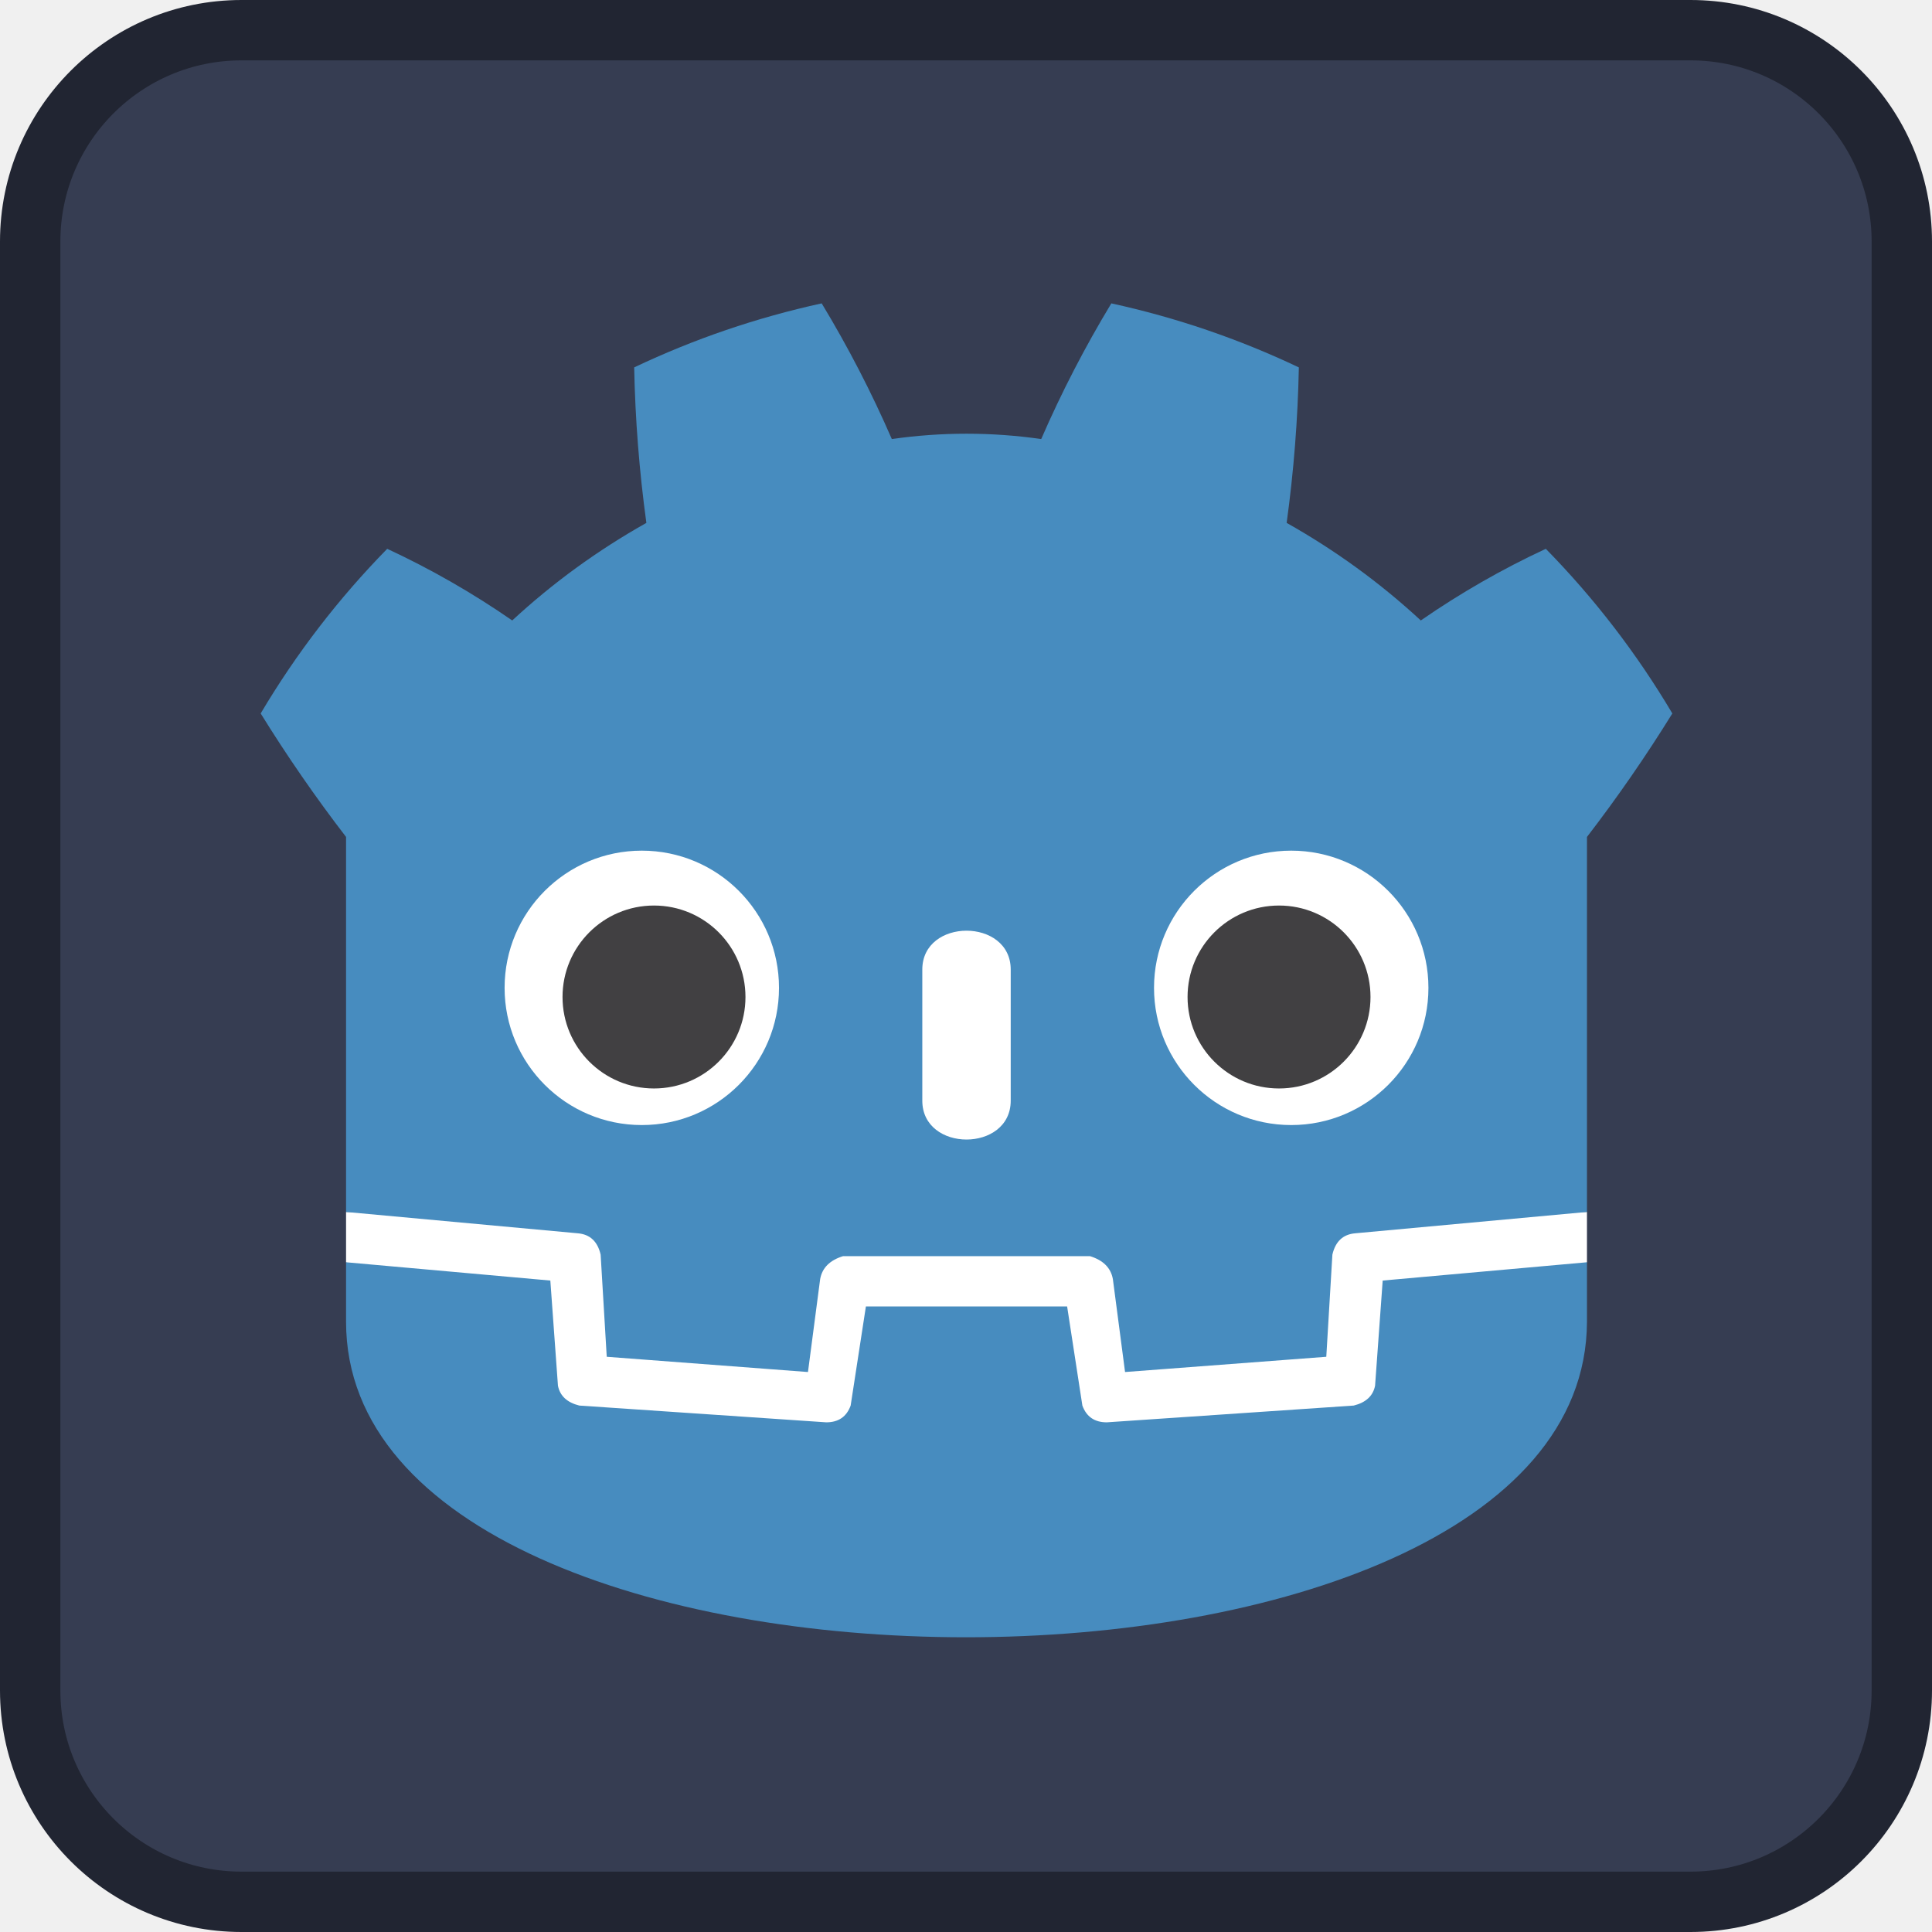
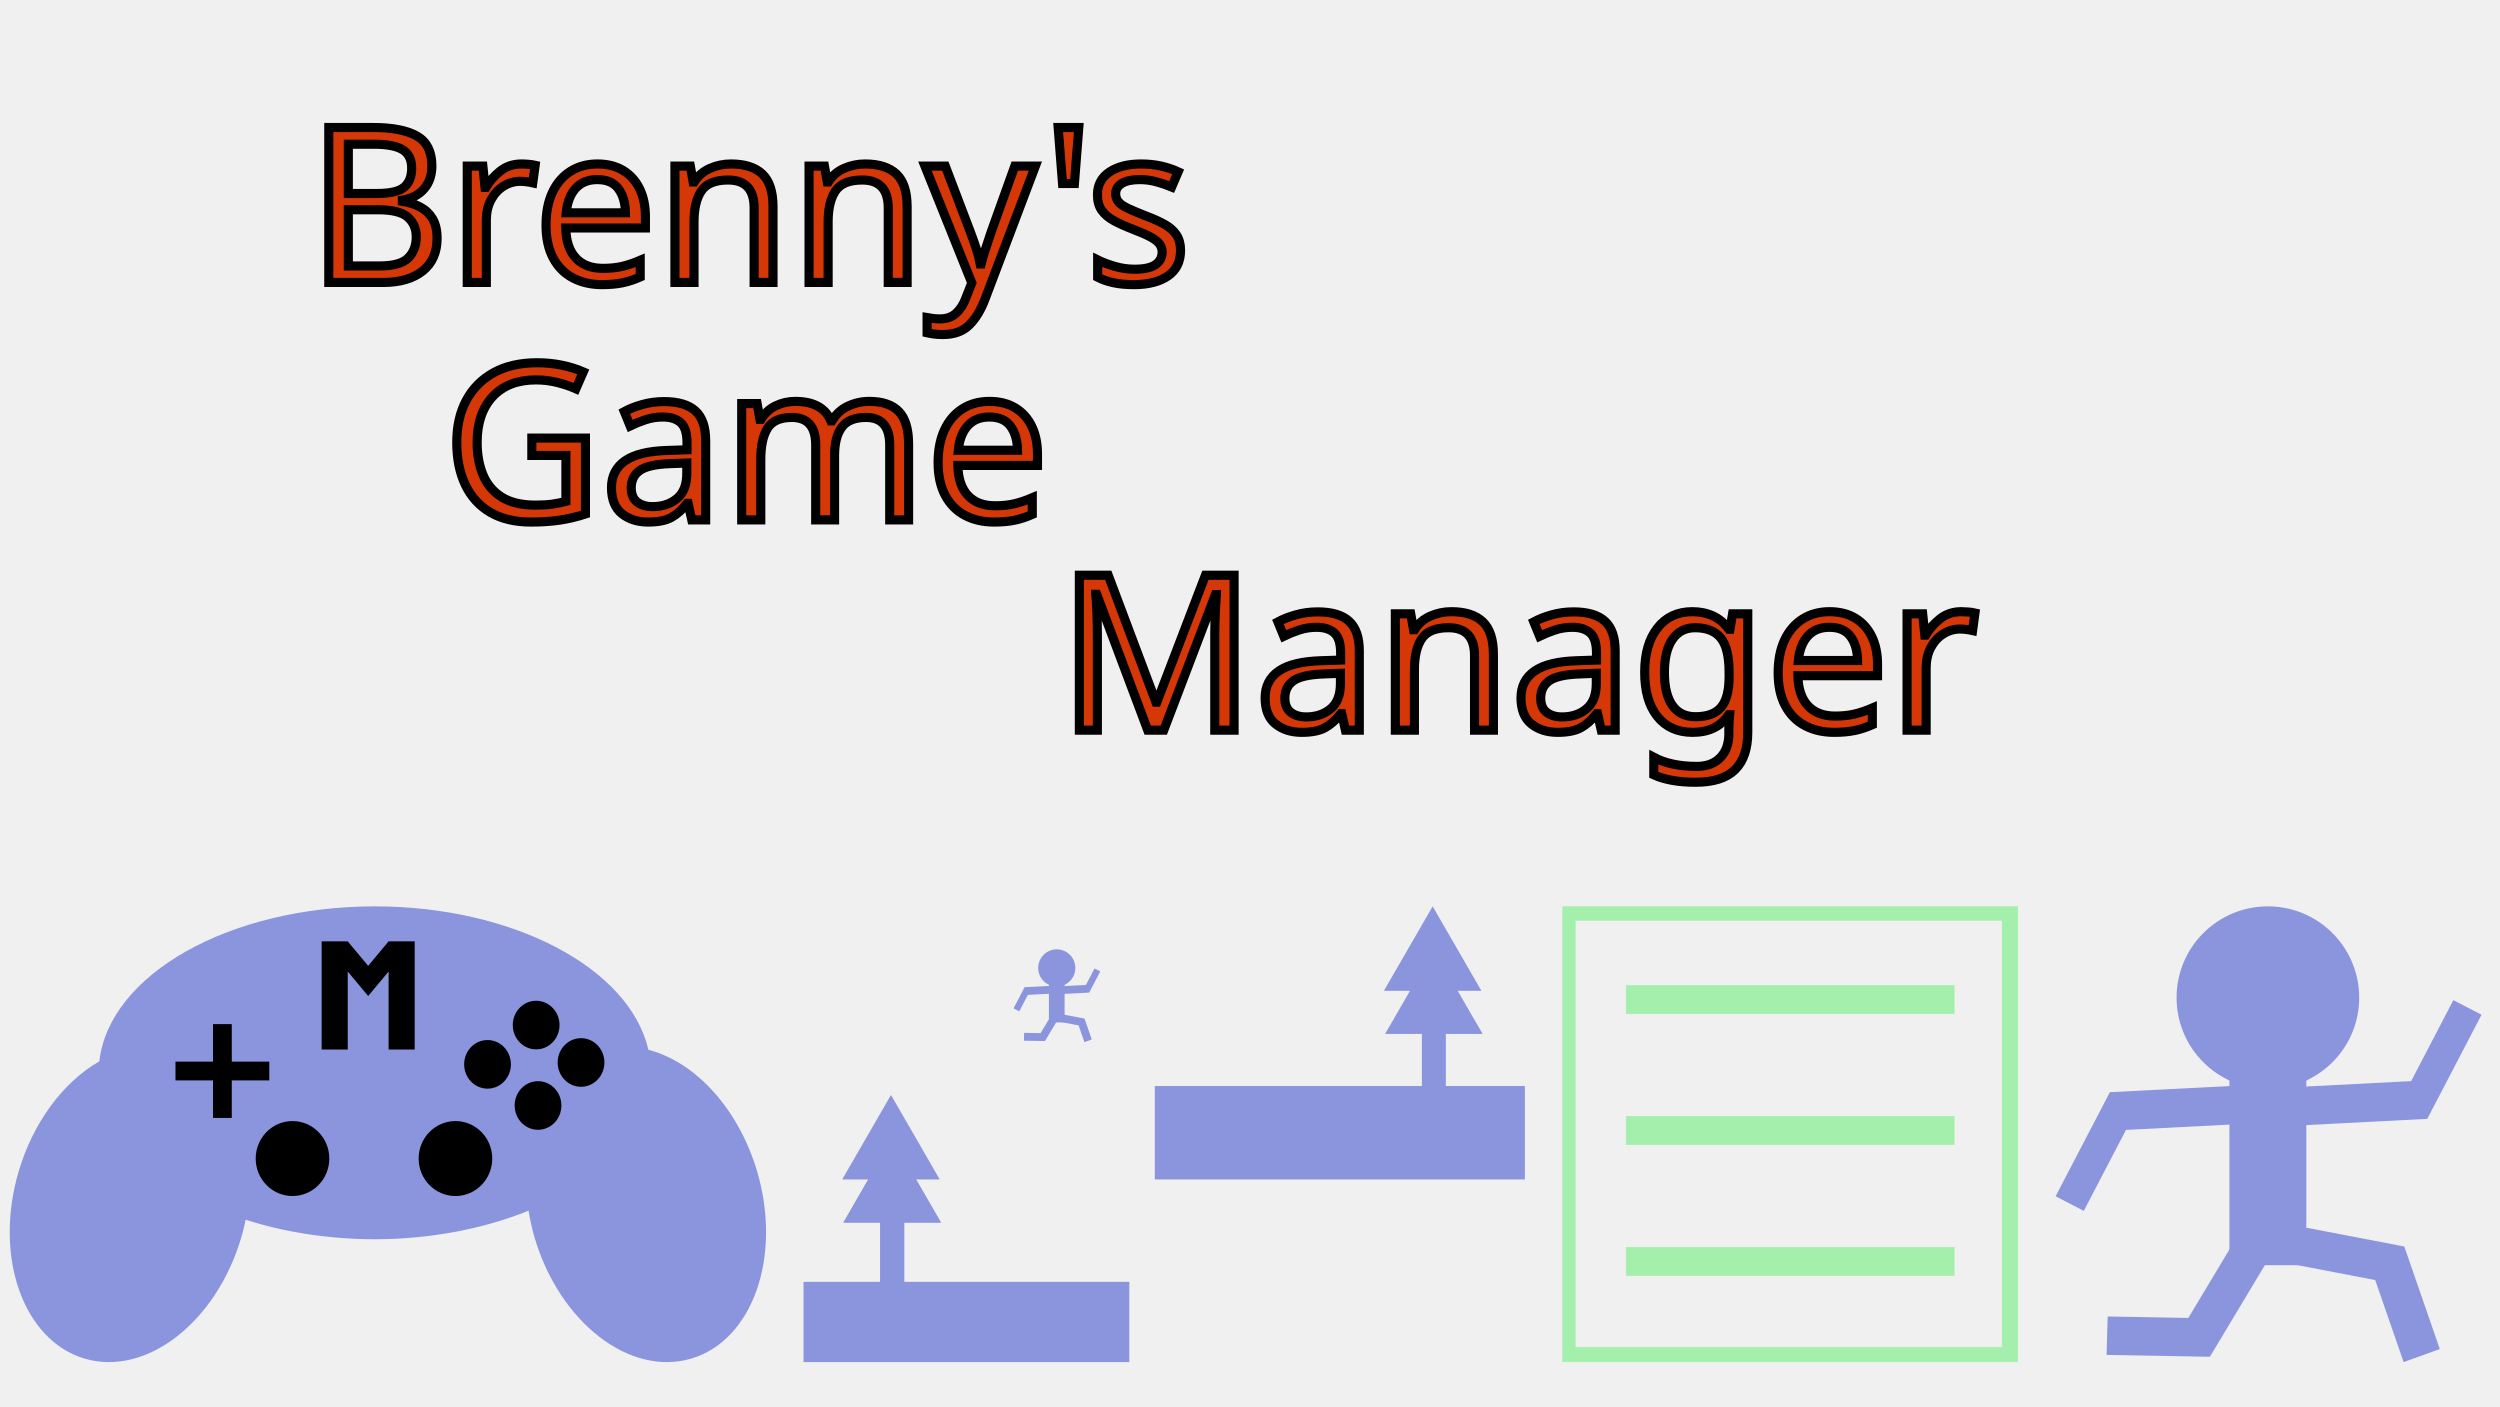
- <svg xmlns="http://www.w3.org/2000/svg" width="128" height="128">
-   <rect width="124" height="124" x="2" y="2" fill="#363d52" stroke="#212532" stroke-width="4" rx="14" />
-   <g fill="#fff" transform="translate(12.322 12.322)scale(.101)">
-     <path d="M105 673v33q407 354 814 0v-33z" />
-     <path fill="#478cbf" d="m105 673 152 14q12 1 15 14l4 67 132 10 8-61q2-11 15-15h162q13 4 15 15l8 61 132-10 4-67q3-13 15-14l152-14V427q30-39 56-81-35-59-83-108-43 20-82 47-40-37-88-64 7-51 8-102-59-28-123-42-26 43-46 89-49-7-98 0-20-46-46-89-64 14-123 42 1 51 8 102-48 27-88 64-39-27-82-47-48 49-83 108 26 42 56 81zm0 33v39c0 276 813 276 814 0v-39l-134 12-5 69q-2 10-14 13l-162 11q-12 0-16-11l-10-65H446l-10 65q-4 11-16 11l-162-11q-12-3-14-13l-5-69z" />
-     <path d="M483 600c0 34 58 34 58 0v-86c0-34-58-34-58 0z" />
-     <circle cx="725" cy="526" r="90" />
-     <circle cx="299" cy="526" r="90" />
-   </g>
-   <g fill="#414042" transform="translate(12.322 12.322)scale(.101)">
-     <circle cx="307" cy="532" r="60" />
-     <circle cx="717" cy="532" r="60" />
+ <svg xmlns="http://www.w3.org/2000/svg" width="1920" height="1080" viewBox="0 0 1920 1080" version="1.1" id="svg1" xml:space="preserve">
+   <defs id="defs1" />
+   <g id="layer1">
+     <g id="g5" style="stroke:#000000;stroke-opacity:1;fill:#d53707;stroke-width:7;stroke-dasharray:none;stroke-linecap:butt;stroke-linejoin:miter;paint-order:fill markers stroke;fill-opacity:1">
+       <text xml:space="preserve" style="font-style:normal;font-variant:normal;font-weight:normal;font-stretch:normal;font-size:166.667px;font-family:'Press Start 2P';-inkscape-font-specification:'Press Start 2P';text-align:center;writing-mode:lr-tb;direction:ltr;text-anchor:middle;fill:#d53707;stroke:#000000;stroke-opacity:1;stroke-width:7;stroke-dasharray:none;stroke-linecap:butt;stroke-linejoin:miter;paint-order:fill markers stroke;fill-opacity:1" x="726.923" y="216.923" id="text1">
+         <tspan id="tspan1" x="726.923" y="216.923" style="font-size:166.667px;stroke:#000000;stroke-opacity:1;fill:#d53707;stroke-width:7;stroke-dasharray:none;stroke-linecap:butt;stroke-linejoin:miter;paint-order:fill markers stroke;fill-opacity:1">Brenny's</tspan>
+       </text>
+       <text xml:space="preserve" style="font-style:normal;font-variant:normal;font-weight:normal;font-stretch:normal;font-size:166.667px;font-family:'Press Start 2P';-inkscape-font-specification:'Press Start 2P';text-align:center;writing-mode:lr-tb;direction:ltr;text-anchor:middle;fill:#d53707;stroke:#000000;stroke-opacity:1;stroke-width:7;stroke-dasharray:none;stroke-linecap:butt;stroke-linejoin:miter;paint-order:fill markers stroke;fill-opacity:1" x="1317.692" y="560.769" id="text4">
+         <tspan id="tspan4" x="1317.692" y="560.769" style="font-size:166.667px;stroke:#000000;stroke-opacity:1;fill:#d53707;stroke-width:7;stroke-dasharray:none;stroke-linecap:butt;stroke-linejoin:miter;paint-order:fill markers stroke;fill-opacity:1">Manager</tspan>
+       </text>
+       <text xml:space="preserve" style="font-style:normal;font-variant:normal;font-weight:normal;font-stretch:normal;font-size:166.667px;font-family:'Press Start 2P';-inkscape-font-specification:'Press Start 2P';text-align:center;writing-mode:lr-tb;direction:ltr;text-anchor:middle;fill:#d53707;stroke:#000000;stroke-opacity:1;stroke-width:7;stroke-dasharray:none;stroke-linecap:butt;stroke-linejoin:miter;paint-order:fill markers stroke;fill-opacity:1" x="724.615" y="399.263" id="text5">
+         <tspan id="tspan5" x="724.615" y="399.263" style="font-size:166.667px;stroke:#000000;stroke-opacity:1;fill:#d53707;stroke-width:7;stroke-dasharray:none;stroke-linecap:butt;stroke-linejoin:miter;paint-order:fill markers stroke;fill-opacity:1">Game</tspan>
+       </text>
+     </g>
+     <g id="g1" transform="matrix(0.5691421,0,0,0.5691421,-9.427142,563.7415)">
+       <path id="ellipse22" style="fill:#8a95dd;fill-opacity:1;stroke-width:1.623" d="M 522.037,232.52 A 373.136,224.62 0 0 0 150.579,441.718 156.666,217.004 16.316 0 0 41.629,590.604 a 156.666,217.004 16.316 0 0 89.396,252.277 156.666,217.004 16.316 0 0 211.319,-164.253 156.666,217.004 16.316 0 0 5.759,-23.211 373.136,224.62 0 0 0 173.934,26.343 373.136,224.62 0 0 0 207.811,-38.638 217.004,156.666 73.684 0 0 7.809,35.506 217.004,156.666 73.684 0 0 211.319,164.253 217.004,156.666 73.684 0 0 89.396,-252.277 217.004,156.666 73.684 0 0 -146.805,-164.483 373.136,224.62 0 0 0 -369.53,-193.601 z" />
+       <ellipse style="fill:#000000;fill-opacity:1;stroke-width:1.935" id="path23" cx="740.046" cy="392.72" rx="31.544" ry="32.805" />
+       <ellipse style="fill:#000000;fill-opacity:1;stroke-width:1.935" id="ellipse23" cx="800.61" cy="443.19" rx="31.544" ry="32.805" />
+       <ellipse style="fill:#000000;fill-opacity:1;stroke-width:1.935" id="ellipse24" cx="742.57" cy="501.231" rx="31.544" ry="32.805" />
+       <ellipse style="fill:#000000;fill-opacity:1;stroke-width:1.935" id="ellipse25" cx="674.435" cy="445.714" rx="31.544" ry="32.805" />
+       <ellipse style="fill:#000000;fill-opacity:1;stroke-width:1.41" id="path25" cx="631.146" cy="572.835" rx="49.652" ry="50.572" />
+       <path id="rect26" style="fill:#000000;fill-opacity:1;stroke-width:1.493" d="m 303.994,391.447 v 50.63 h -50.63 v 25.312 h 50.63 v 50.63 h 25.312 v -50.63 h 50.63 v -25.312 h -50.63 v -50.63 z" />
+       <path d="m 450.6,279.722 v 146.053 h 35.209 V 320.482 l 10.568,12.668 16.891,20.246 0.105,0.088 0.025,-0.021 16.945,-20.311 10.6,-12.707 v 105.33 h 35.209 V 279.722 h -35.164 -0.037 l -0.008,0.01 -27.584,33.062 -27.551,-33.021 -0.041,-0.051 h -0.014 z" id="path30" />
+       <ellipse style="fill:#000000;fill-opacity:1;stroke-width:1.41" id="ellipse30" cx="411.26" cy="572.835" rx="49.652" ry="50.572" />
+     </g>
+     <g id="layer1-9" transform="matrix(35.68117,0,0,35.68117,603.4922,588.8975)">
+       <rect style="fill:#8a95dd;fill-opacity:1;stroke-width:0.013" id="rect7" width="7.012" height="1.727" x="0.382" y="11.086" />
+       <rect style="fill:#8a95dd;fill-opacity:1;stroke-width:0.016" id="rect8" width="7.966" height="2.011" x="7.942" y="6.871" />
+       <rect style="fill:#8a95dd;fill-opacity:1;stroke-width:0.016" id="rect9" width="0.516" height="1.444" x="2.032" y="9.693" />
+       <path style="fill:#8a95dd;fill-opacity:1" id="path9" d="M 179.881,704.062 H 112.516 45.151 l 33.682,-58.34 33.682,-58.34 33.682,58.34 z" transform="matrix(0.0155807,0,0,0.0155807,0.5366395,-1.160147)" />
+       <path id="rect10" style="fill:#8a95dd;fill-opacity:1;stroke-width:0.016" d="M 2.264,7.064 1.739,7.973 1.214,8.882 H 1.776 L 1.765,8.901 1.24,9.81 H 2.032 V 11.137 H 2.548 V 9.81 H 3.339 L 2.815,8.901 2.803,8.882 h 0.51 L 2.789,7.973 Z" />
+       <path id="path11" style="fill:#8a95dd;fill-opacity:1;stroke-width:0.016" d="m 13.923,3.004 -0.525,0.909 -0.525,0.909 h 0.562 l -0.011,0.019 -0.525,0.909 h 0.792 v 1.328 h 0.516 V 5.75 h 0.792 L 14.473,4.841 14.462,4.822 h 0.51 L 14.448,3.913 Z" />
+       <g id="g8" transform="matrix(0.00195476,0,0,0.00195476,4.779662,3.848632)">
+         <circle style="fill:#8a95dd;fill-opacity:1;stroke-width:6.511" id="circle5" cx="538.467" cy="245.977" r="204.698" />
+         <rect style="fill:#8a95dd;fill-opacity:1;stroke-width:5.929" id="rect5" width="172.378" height="527.044" x="452.276" y="318.691" />
+         <path d="m 460.272,797.137 -100.104,166.794 -180.863,-3.223 -2.456,86.168 231.198,4.118 0.291,0.179 125.265,-208.715 z" style="fill:#8a95dd;stroke-width:5.308" id="path5" />
+         <path d="m 461.572,443.616 -277.353,14.253 0.013,0.112 -0.044,-0.023 -121.586,233.298 63.173,32.69 94.583,-181.485 251.403,-12.919 z" style="fill:#8a95dd;stroke-width:5.681" id="path6" />
+         <path d="m 618.428,531.914 277.353,-14.253 -0.013,-0.112 0.044,0.023 121.586,-233.298 -63.173,-32.69 -94.583,181.485 -251.403,12.919 z" style="fill:#8a95dd;stroke-width:5.681" id="path7" />
+         <path d="m 842.734,1062.913 -63.618,-183.831 -177.652,-34.084 15.338,-84.827 227.093,43.572 0.322,-0.115 79.609,230.035 z" style="fill:#8a95dd;stroke-width:5.308" id="path8" />
+       </g>
+     </g>
+     <g id="layer1-4" transform="matrix(21.87136,0,0,21.87136,1199.907,696.1469)">
+       <path id="rect6" style="fill:#a5efac;fill-opacity:1;stroke:#a5efac;stroke-width:0.015;stroke-opacity:1" d="M 0.008,0.004 V 15.992 H 15.995 V 0.004 Z M 0.453,0.489 H 15.439 V 15.475 H 0.453 Z" />
+       <rect style="fill:#a5efac;fill-opacity:1;stroke:#a5efac;stroke-width:0.026;stroke-opacity:1" id="rect3" width="11.512" height="0.985" x="2.244" y="7.375" />
+       <rect style="fill:#a5efac;fill-opacity:1;stroke:#a5efac;stroke-width:0.026;stroke-opacity:1" id="rect1" width="11.512" height="0.985" x="2.244" y="11.97" />
+       <rect style="fill:#a5efac;fill-opacity:1;stroke:#a5efac;stroke-width:0.026;stroke-opacity:1" id="rect2" width="11.512" height="0.985" x="2.244" y="2.781" />
+     </g>
+     <g id="layer1-3" transform="matrix(0.3425884,0,0,0.3425884,1557.264,681.9366)">
+       <circle style="fill:#8a95dd;fill-opacity:1;stroke-width:6.511" id="path12-5" cx="538.467" cy="245.977" r="204.698" />
+       <rect style="fill:#8a95dd;fill-opacity:1;stroke-width:5.929" id="rect12-2" width="172.378" height="527.044" x="452.276" y="318.691" />
+       <path d="m 460.272,797.137 -100.104,166.794 -180.863,-3.223 -2.456,86.168 231.198,4.118 0.291,0.179 125.265,-208.715 z" style="fill:#8a95dd;stroke-width:5.308" id="path3" />
+       <path d="m 461.572,443.616 -277.353,14.253 0.013,0.112 -0.044,-0.023 -121.586,233.298 63.173,32.69 94.583,-181.485 251.403,-12.919 z" style="fill:#8a95dd;stroke-width:5.681" id="path1" />
+       <path d="m 618.428,531.914 277.353,-14.253 -0.013,-0.112 0.044,0.023 121.586,-233.298 -63.173,-32.69 -94.583,181.485 -251.403,12.919 z" style="fill:#8a95dd;stroke-width:5.681" id="path2" />
+       <path d="m 842.734,1062.913 -63.618,-183.831 -177.652,-34.084 15.338,-84.827 227.093,43.572 0.322,-0.115 79.609,230.035 z" style="fill:#8a95dd;stroke-width:5.308" id="path4" />
+     </g>
  </g>
</svg>
